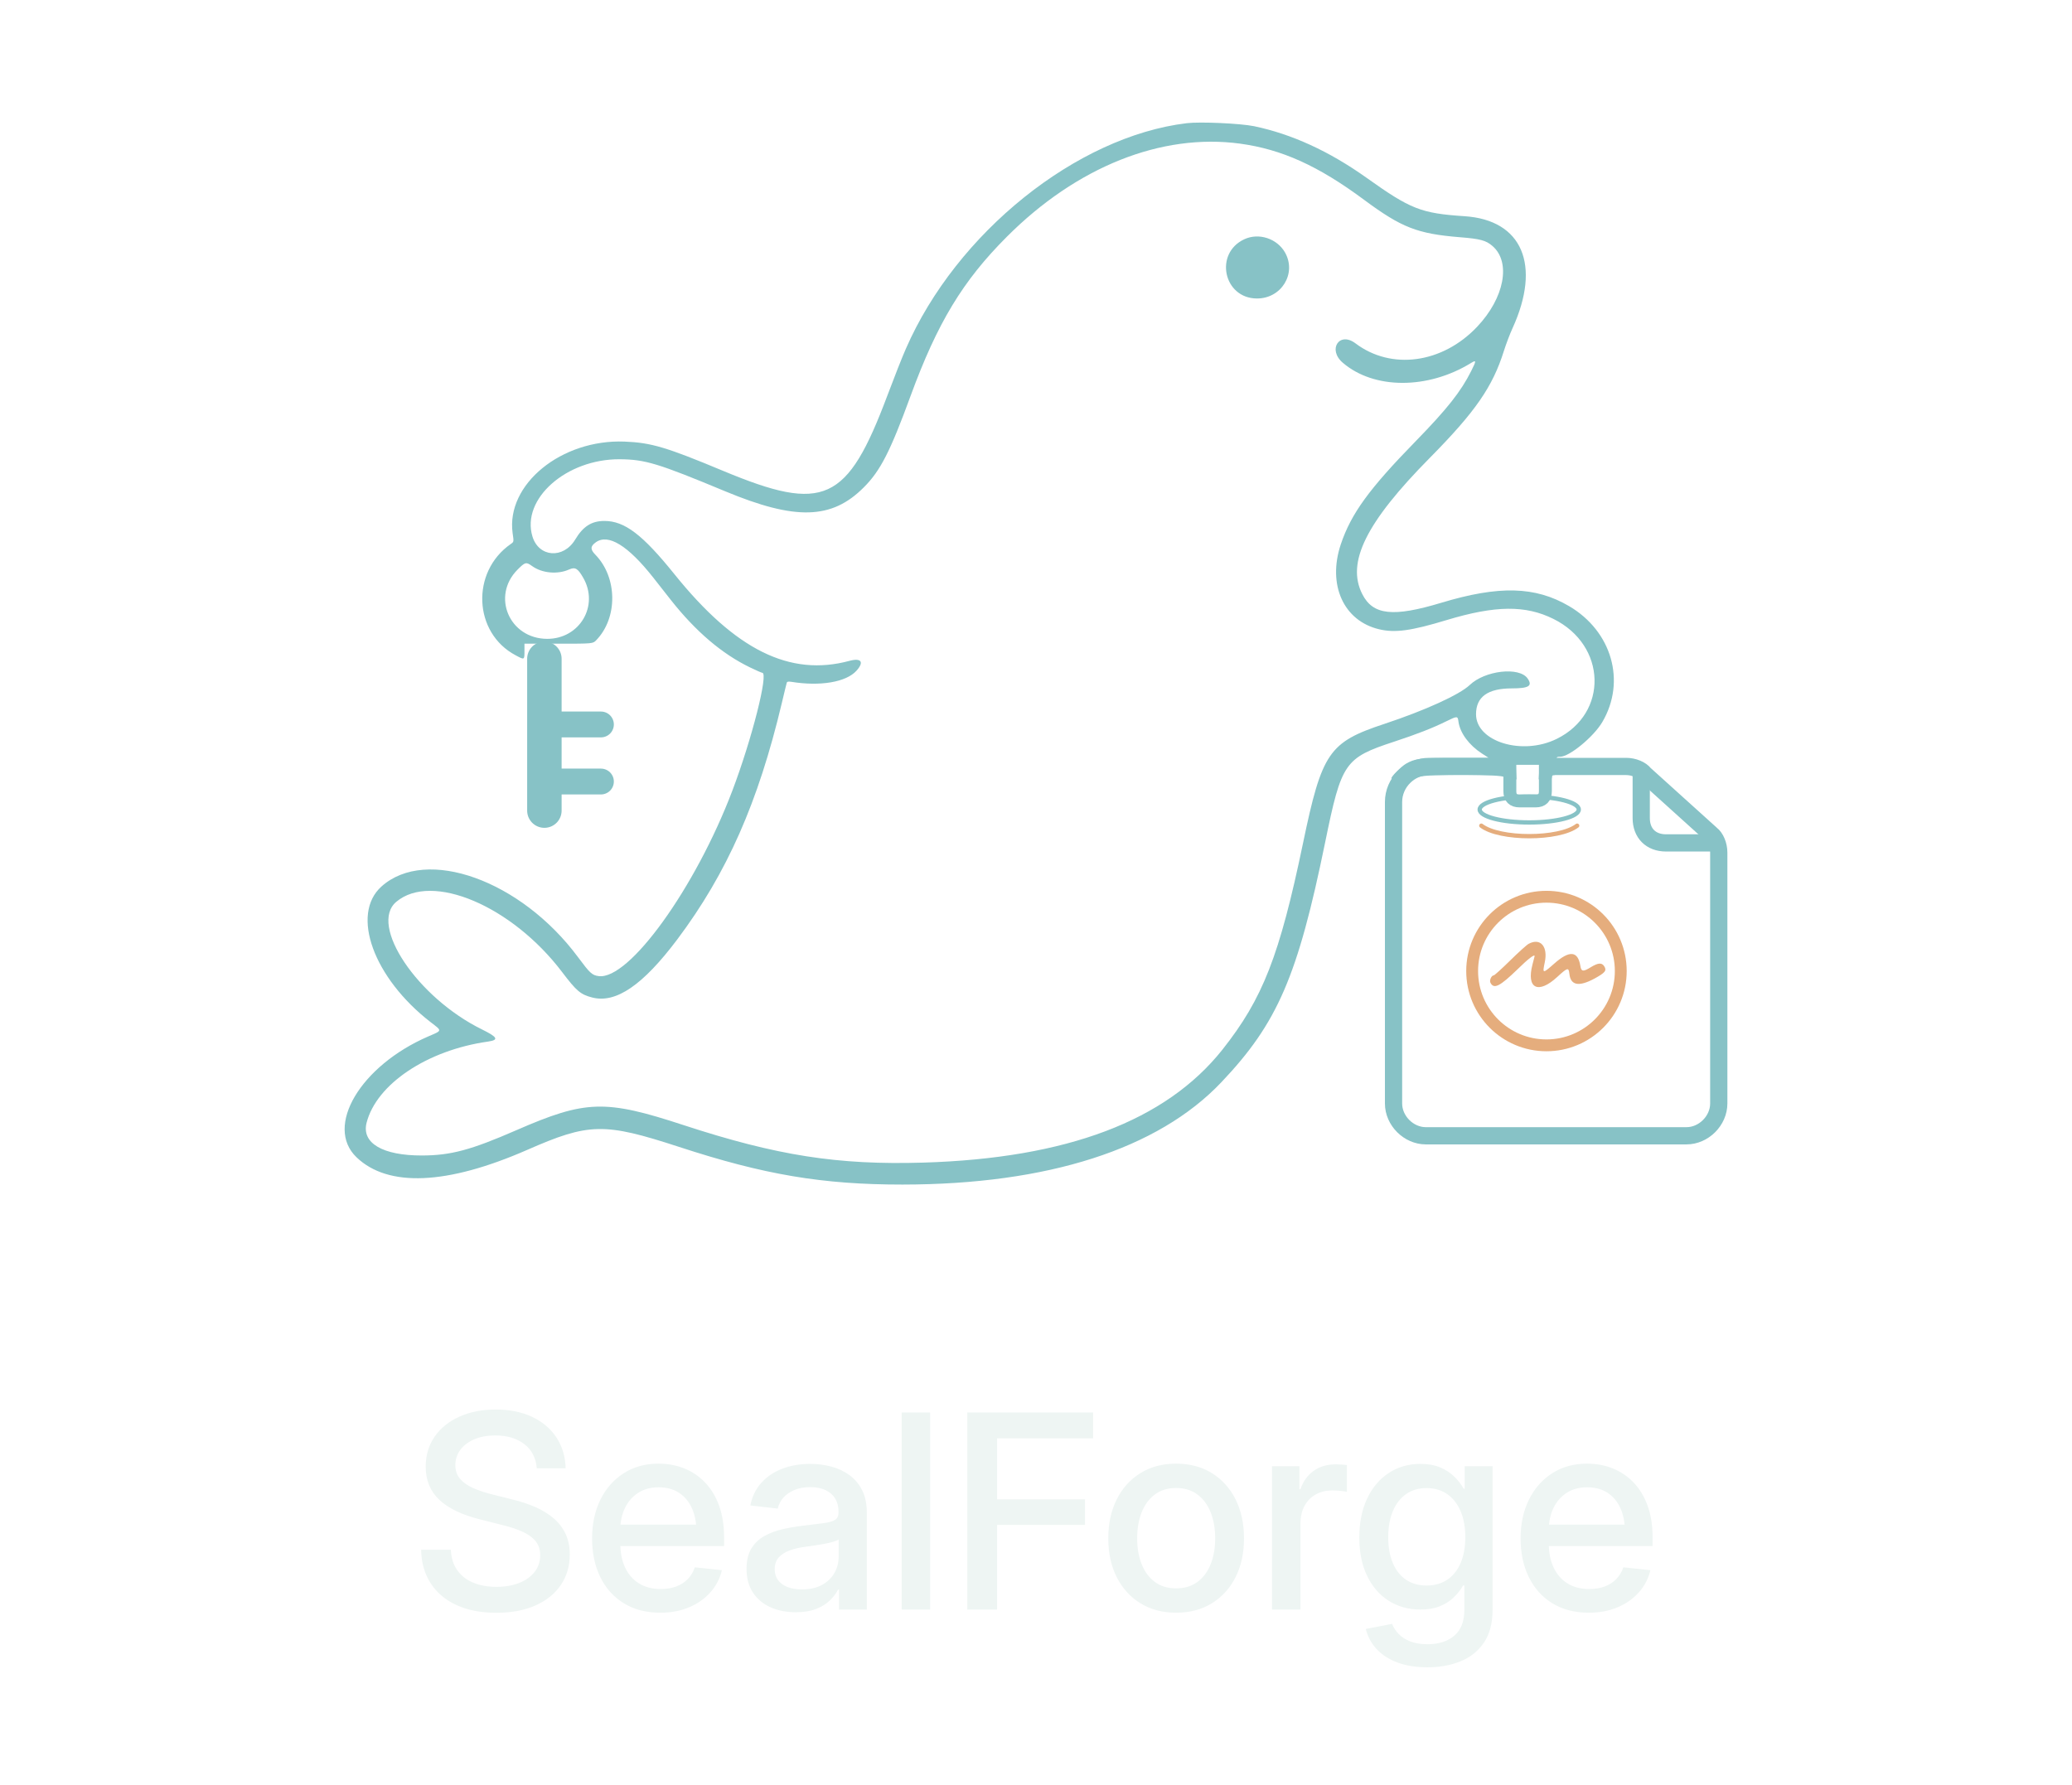
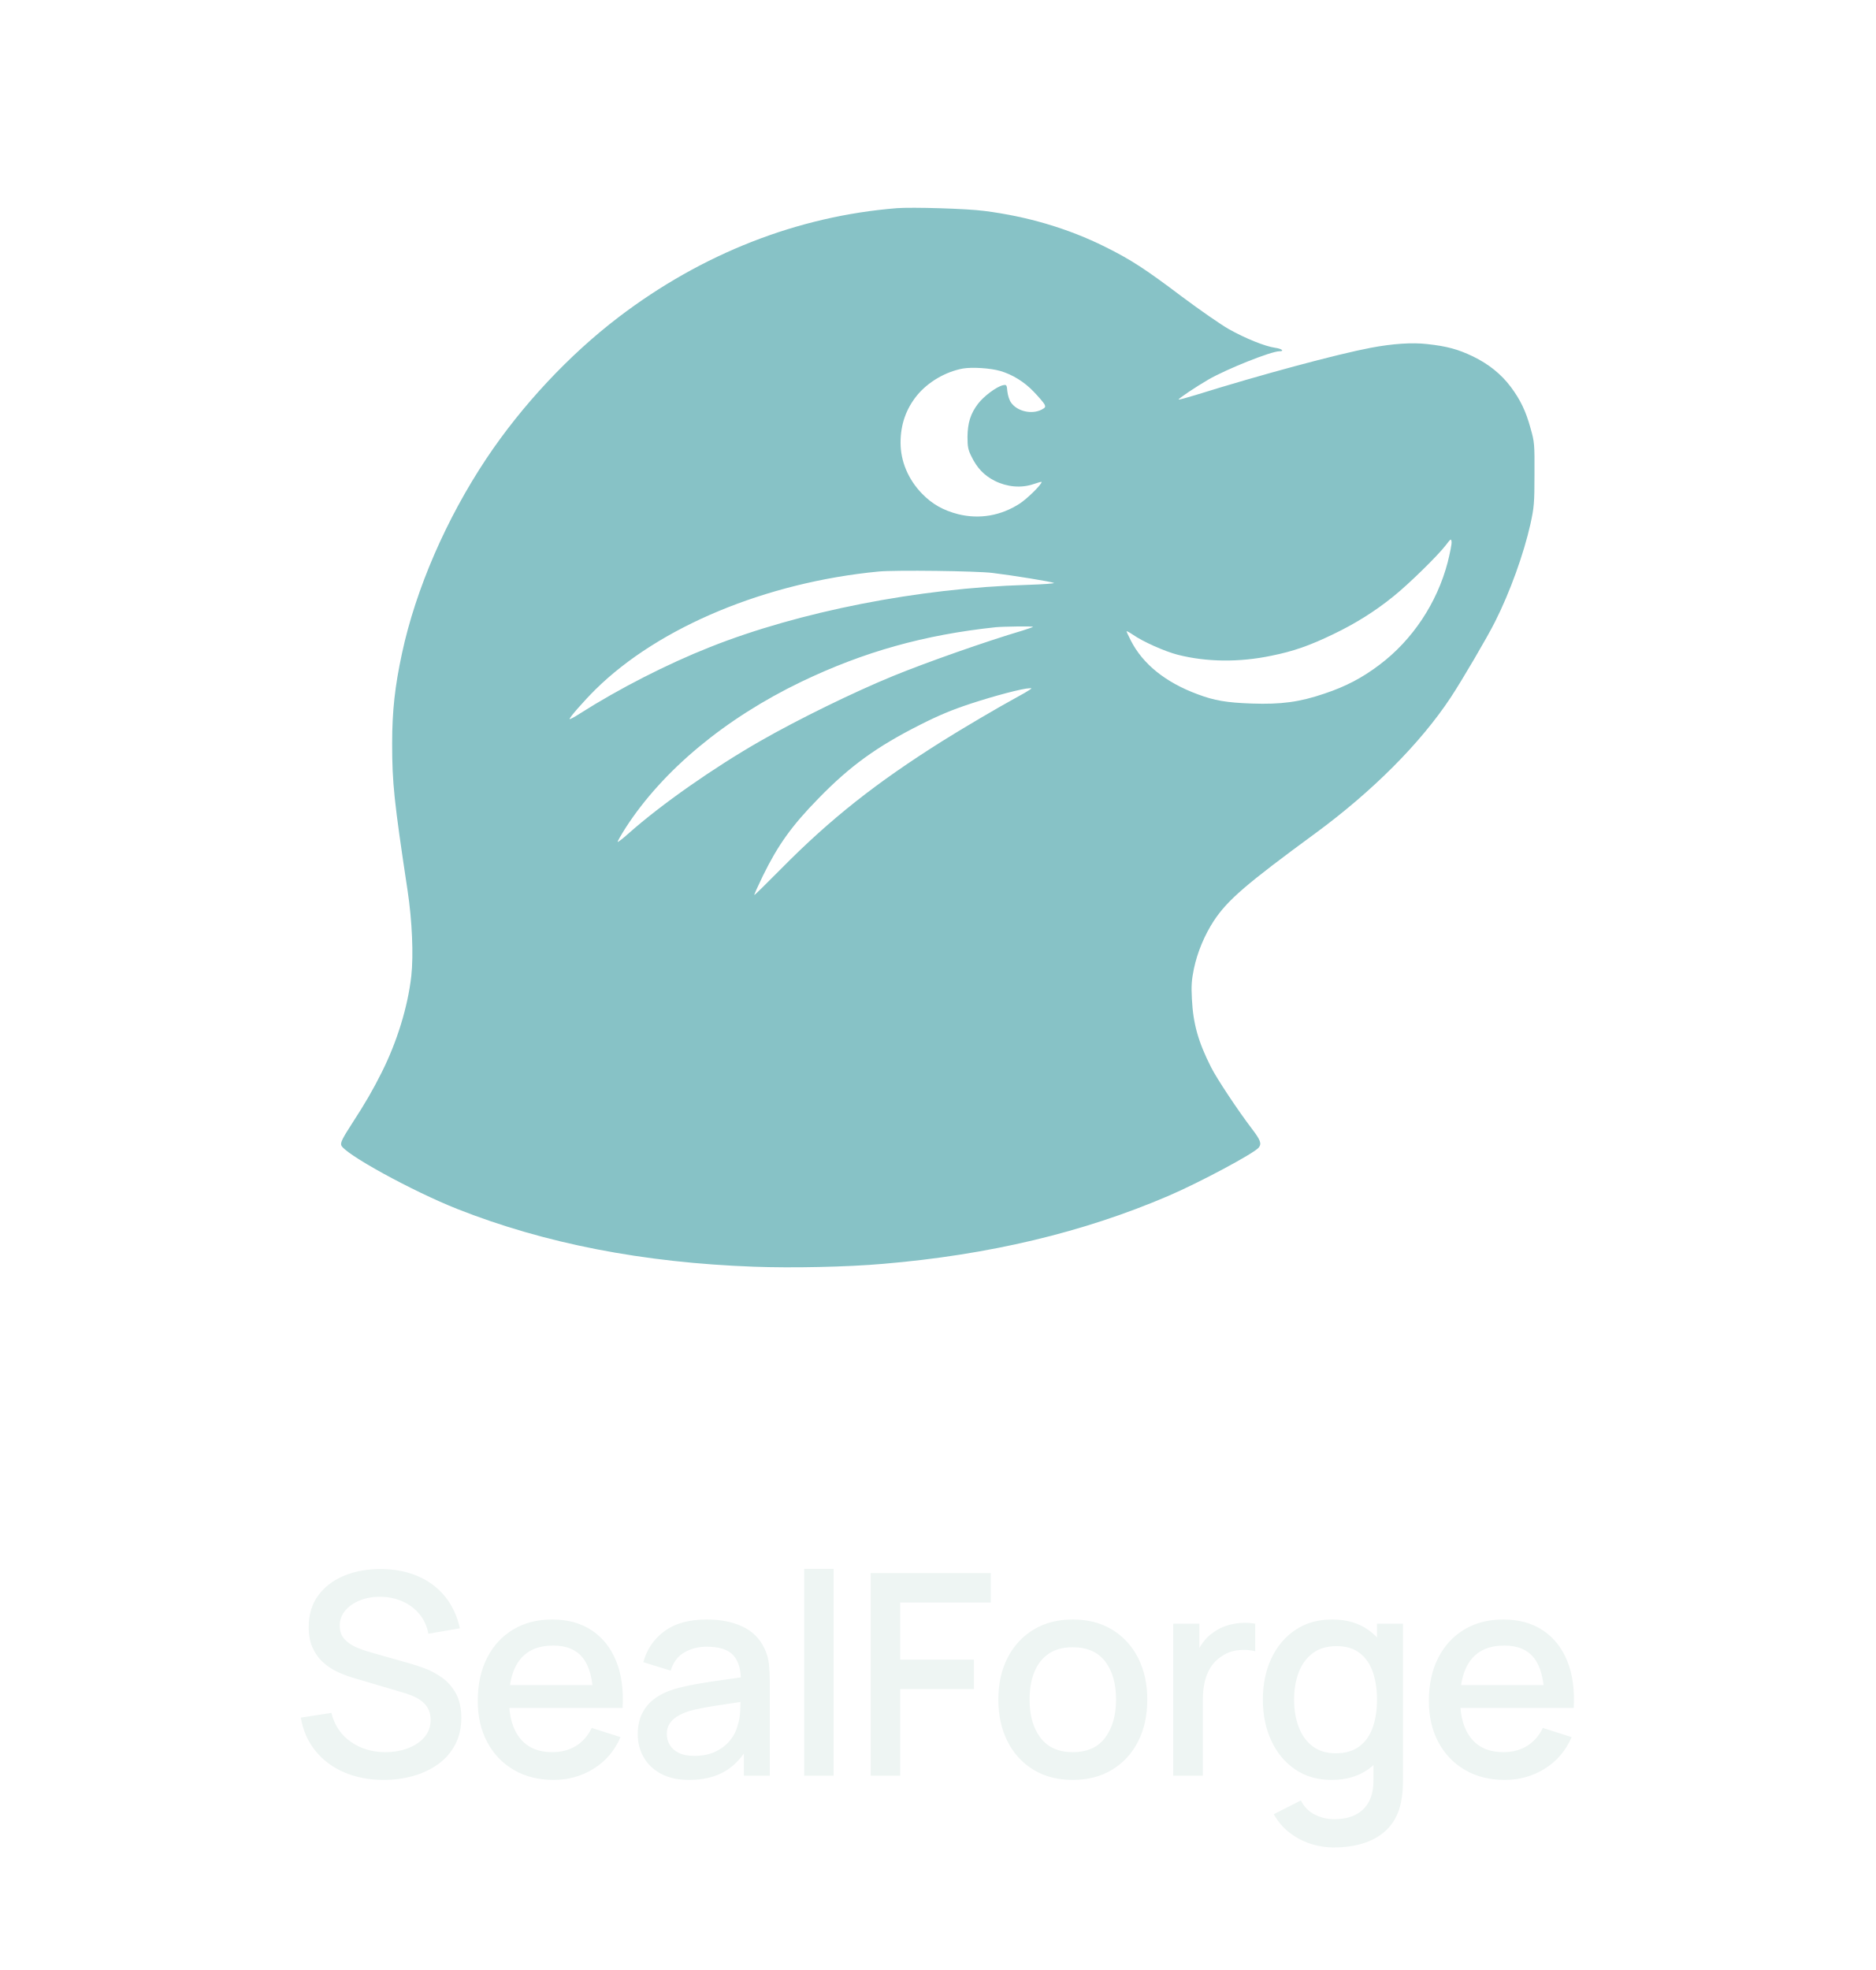
- <svg xmlns="http://www.w3.org/2000/svg" width="260" height="224" viewBox="0 0 260 224" role="img" aria-label="SealForge">
-   <g transform="translate(39.8649 12) scale(0.1351351) translate(-28 -11)">
-     <g id="paper" fill="none" stroke="#87c2c6" stroke-width="16" stroke-linecap="round" stroke-linejoin="round">
-       <path d="M1131 634H1060C1042 634 1027 649 1027 667V947C1027 963 1041 977 1057 977H1299C1315 977 1329 963 1329 947V714C1329 707 1326 700 1322 697L1260 641C1257 637 1250 634 1243 634H1172" />
-       <path d="M1257 641V682C1257 696 1266 705 1280 705H1326" />
-     </g>
-     <g id="seal-contour" fill="#87c2c6">
-       <path fill-rule="evenodd" d="M835.0 36.6C732.7 48.9 621.1 138.5 574.2 246.0C570.9 253.4 563.2 273.0 557.0 289.5C519.7 388.8 498.3 398.6 404.5 359.5C351.8 337.5 337.8 333.3 313.0 332.3C254.3 330.0 202.8 372.0 209.0 417.3C210.2 425.4 210.2 425.4 207.3 427.4C170.1 453.2 172.5 509.9 211.7 530.7C220.0 535.2 220.0 535.2 220.0 527.0V520.0H251.8C283.6 520.0 283.6 520.0 286.7 516.7C306.8 495.9 306.4 458.4 285.8 437.3C281.0 432.4 281.1 429.5 286.3 425.8C297.8 417.6 316.1 428.8 339.6 458.6C343.9 464.1 351.4 473.6 356.1 479.6C379.2 508.8 403.5 529.5 429.6 542.1C435.2 544.8 440.2 547.0 440.8 547.0C446.8 547.0 431.2 608.6 413.0 656.6C378.6 747.1 317.0 832.5 288.9 828.7C282.8 827.9 280.8 826.0 269.8 811.2C216.8 739.7 128.9 708.1 87.2 745.5C58.4 771.4 79.8 830.4 132.9 871.5C143.8 879.9 143.9 879.0 130.5 884.8C67.6 912.1 34.2 968.4 64.1 997.0C93.3 1025.0 148.0 1022.7 222.3 990.2C279.9 964.9 293.9 964.6 363.5 987.3C442.6 1013.2 496.7 1022.3 571.0 1022.3C705.7 1022.2 808.1 989.4 867.0 927.4C919.3 872.3 938.0 829.1 963.6 704.0C978.7 630.3 981.6 626.1 1027.5 611.0C1048.5 604.1 1063.4 598.3 1075.9 592.1C1086.3 587.0 1086.6 587.0 1087.3 592.5C1088.8 603.0 1097.1 614.2 1109.1 622.0L1115.3 626.0H1084.9C1051.9 626.0 1047.0 626.6 1038.5 631.5C1034.0 634.2 1025.0 643.2 1025.0 645.0C1025.0 646.8 1045.6 645.7 1050.5 643.7C1057.3 640.9 1130.0 641.2 1130.0 644.0C1130.0 645.8 1130.7 646.0 1135.6 646.0H1141.2L1140.8 639.2L1140.5 632.5H1151.5H1162.5L1162.2 639.2L1161.8 646.0H1167.9C1173.3 646.0 1174.0 645.8 1174.0 644.0C1174.0 642.7 1174.7 642.0 1176.0 642.0C1177.8 642.0 1178.0 641.3 1178.0 633.5C1178.0 625.0 1178.0 625.0 1181.7 625.0C1190.3 625.0 1212.9 606.4 1220.9 592.7C1243.1 554.9 1229.7 508.4 1190.0 485.1C1158.6 466.7 1125.0 465.8 1071.3 482.0C1026.6 495.5 1007.9 493.5 998.0 474.0C983.0 444.6 1001.4 407.4 1060.6 347.5C1103.0 304.6 1119.1 281.3 1129.5 248.0C1131.5 241.7 1135.1 232.2 1137.5 227.0C1164.3 168.3 1146.5 126.5 1093.0 123.0C1052.4 120.3 1043.0 116.6 1001.5 87.0C967.0 62.5 932.4 46.7 897.5 39.4C884.8 36.8 847.5 35.1 835.0 36.6ZM884.5 55.6C923.2 60.9 957.0 76.1 999.7 107.8C1034.5 133.6 1049.2 139.3 1088.5 142.5C1107.4 144.0 1112.8 145.4 1118.8 150.6C1136.3 165.6 1130.0 198.9 1104.6 225.7C1072.3 259.8 1025.0 266.2 991.7 241.1C976.7 229.7 965.5 246.8 979.9 259.1C1008.8 283.9 1058.7 284.0 1098.8 259.4C1104.0 256.2 1104.0 257.0 1099.1 266.8C1089.5 285.9 1076.9 301.8 1048.1 331.4C1004.2 376.3 987.6 399.2 978.0 427.8C965.5 465.3 980.6 498.8 1013.6 506.6C1028.4 510.1 1043.2 508.1 1076.5 498.0C1121.6 484.4 1149.6 484.1 1175.5 497.0C1225.0 521.5 1226.7 584.7 1178.5 608.4C1146.5 624.2 1103.6 611.0 1103.6 585.5C1103.6 569.4 1114.5 561.5 1136.8 561.5C1152.7 561.5 1156.3 559.2 1151.5 552.3C1143.8 541.2 1111.9 544.8 1097.7 558.4C1088.2 567.4 1056.4 581.9 1018.4 594.5C967.0 611.5 960.5 621.0 943.0 705.0C921.1 810.1 905.6 849.6 868.1 897.0C815.6 963.1 723.6 997.9 590.5 1001.9C510.9 1004.3 454.3 995.4 367.8 967.1C295.0 943.2 276.9 943.7 212.5 971.8C170.1 990.3 151.6 995.2 125.0 995.3C88.3 995.4 68.6 983.8 73.4 964.9C82.6 929.0 129.6 897.5 186.2 889.5C196.5 888.0 195.1 885.4 180.5 878.2C120.5 848.7 75.3 781.3 101.0 759.7C134.0 731.9 208.4 763.5 255.0 825.0C268.4 842.7 272.1 845.8 283.0 848.6C305.0 854.2 330.0 837.1 362.0 794.5C408.1 733.0 437.1 667.3 459.0 575.0C461.3 565.4 463.3 556.9 463.6 556.1C463.9 555.2 465.1 555.0 467.8 555.4C494.7 559.8 518.7 555.7 528.3 545.1C535.6 537.0 532.8 533.0 521.9 535.9C466.5 550.9 416.0 525.9 359.3 455.5C329.6 418.6 313.0 406.0 294.2 406.0C282.3 406.0 274.4 411.1 267.1 423.3C256.1 441.5 233.3 439.8 227.4 420.4C216.9 385.5 258.9 348.4 308.5 348.7C332.2 348.9 344.0 352.5 406.5 378.5C471.7 405.6 505.3 404.7 535.0 374.9C550.5 359.5 559.7 341.4 578.5 290.0C603.4 222.0 627.0 183.0 668.0 142.0C732.8 77.1 811.4 45.7 884.5 55.6ZM227.1 447.9C236.2 454.5 250.7 455.9 261.4 451.1C267.1 448.6 269.5 450.0 274.4 458.5C289.6 484.5 271.4 515.6 241.0 515.5C205.9 515.3 189.1 475.8 213.6 451.2C220.7 444.1 221.5 443.9 227.1 447.9ZM888.4 144.4C860.3 157.5 869.1 199.2 900.0 199.4C922.8 199.6 937.2 176.3 926.3 156.8C918.9 143.7 901.9 138.1 888.4 144.4Z" />
-     </g>
-     <g id="key" fill="none" stroke="#87c2c6" stroke-linecap="round" stroke-linejoin="round">
-       <path d="M238.5 534V675" stroke-width="32" />
-       <path d="M238.5 595H291M238.5 648H291" stroke-width="24" />
-     </g>
-     <g id="press" fill="none" stroke="#87c2c6" stroke-linecap="round" stroke-linejoin="round">
-       <ellipse cx="1153" cy="674" rx="46" ry="12" stroke-width="4" />
-       <path d="M1135 630V657Q1135 666 1144 666H1159Q1168 666 1168 657V630" stroke-width="12" />
-     </g>
-     <g id="ink-line" fill="none" stroke="#e5ad7d" stroke-linecap="round">
-       <path d="M1108.5 689C1125.5 702 1180.5 702 1197.5 689" stroke-width="4" />
-     </g>
-     <g id="imprint" fill="#e5ad7d">
-       <circle cx="1169" cy="824" r="69" fill="none" stroke="#e5ad7d" stroke-width="11" />
-       <path fill-rule="evenodd" d="M1152.5 798.7C1150.9 799.5 1143.1 806.5 1135.4 814.1C1127.6 821.8 1120.7 828.0 1120.1 828.0C1117.9 828.0 1115.8 832.7 1117.0 834.9C1120.2 841.1 1125.7 838.3 1142.1 822.4C1152.3 812.4 1158.1 808.0 1158.0 810.2C1158.0 810.4 1157.1 813.9 1156.0 818.0C1150.2 840.3 1161.3 845.8 1179.0 829.5C1188.7 820.6 1189.6 820.4 1190.3 826.7C1191.5 837.4 1199.1 838.8 1213.6 831.0C1223.6 825.5 1225.2 823.5 1222.6 819.5C1220.3 816.0 1216.9 816.3 1209.9 820.6C1203.1 824.8 1201.3 824.6 1200.5 819.3C1198.2 805.2 1190.4 804.5 1176.1 817.2C1165.4 826.6 1165.2 826.6 1167.4 816.0C1170.6 801.2 1163.4 792.9 1152.5 798.7Z" />
+ <svg xmlns="http://www.w3.org/2000/svg" width="280" height="294" viewBox="0 0 280 294" role="img" aria-label="SealForge">
+   <g transform="translate(30 0) scale(0.2148438)">
+     <g transform="translate(0,1024) scale(0.1,-0.1)" fill="#87c2c6" id="cove-contour">
+       <path d="M4835 8794 c-689 -55 -1354 -315 -1935 -758 -341 -260 -670 -611 -917 -981 -279 -419 -491 -907 -587 -1355 -49 -228 -68 -399 -68 -625 0 -275 13 -398 107 -1020 32 -209 42 -451 26 -595 -24 -213 -99 -457 -206 -670 -62 -123 -110 -207 -208 -358 -62 -96 -78 -127 -73 -146 14 -57 493 -320 809 -445 606 -239 1288 -372 2056 -400 266 -10 653 -2 901 20 733 62 1389 218 1981 472 217 93 594 295 627 335 22 28 13 52 -47 131 -95 124 -247 353 -284 428 -89 176 -124 300 -133 473 -5 93 -2 133 14 211 24 114 73 232 138 332 96 145 221 253 709 611 394 290 726 622 937 941 78 118 254 418 308 526 104 206 199 470 246 679 25 115 28 143 28 345 1 211 0 224 -27 319 -33 121 -71 199 -138 289 -67 89 -153 158 -264 212 -103 49 -179 70 -317 85 -103 12 -239 3 -392 -26 -232 -44 -758 -185 -1216 -328 -63 -19 -116 -34 -118 -31 -5 4 121 89 206 138 126 73 436 197 494 197 38 0 16 18 -29 24 -71 10 -207 65 -323 130 -56 32 -203 134 -326 226 -253 191 -356 258 -534 346 -253 126 -538 211 -840 249 -119 16 -499 27 -605 19z m718 -1131 c83 -24 168 -76 233 -145 33 -34 66 -73 73 -85 10 -20 8 -24 -20 -39 -68 -34 -168 -12 -211 49 -12 16 -23 51 -26 78 -4 47 -6 48 -31 43 -44 -10 -133 -76 -173 -129 -52 -68 -72 -133 -73 -230 0 -67 4 -89 27 -135 40 -82 88 -132 162 -170 86 -43 183 -52 269 -23 31 11 57 18 57 15 0 -18 -100 -116 -152 -150 -131 -85 -280 -110 -427 -74 -105 27 -181 70 -252 143 -96 99 -149 225 -149 354 0 126 38 234 114 328 77 94 199 165 319 187 65 11 192 3 260 -17z m3108 -1329 c-74 -283 -245 -540 -474 -712 -120 -91 -235 -151 -382 -200 -173 -59 -301 -76 -505 -69 -175 6 -261 21 -375 64 -225 83 -383 211 -466 375 -16 31 -29 60 -29 63 0 3 21 -8 46 -25 69 -48 220 -115 309 -138 200 -51 426 -54 651 -7 154 31 265 70 431 150 154 74 290 159 418 263 105 84 310 285 363 355 35 46 37 47 40 23 2 -14 -11 -78 -27 -142z m-3161 -74 c141 -17 404 -60 425 -69 11 -4 -69 -10 -190 -14 -748 -22 -1581 -186 -2199 -432 -298 -118 -631 -288 -906 -463 -35 -23 -66 -39 -69 -37 -6 6 100 127 181 207 441 434 1185 743 1966 818 114 11 684 4 792 -10z m280 -374 c0 -2 -33 -14 -72 -26 -254 -75 -668 -221 -898 -315 -278 -114 -658 -300 -922 -451 -327 -187 -691 -442 -916 -642 -40 -36 -75 -63 -77 -60 -3 2 23 47 56 99 258 399 691 759 1221 1014 434 208 852 325 1348 378 50 5 260 8 260 3z m-25 -439 c-11 -8 -51 -31 -90 -52 -127 -69 -378 -217 -515 -303 -461 -290 -777 -540 -1119 -886 -101 -102 -185 -185 -187 -183 -2 2 25 62 60 134 104 212 199 346 386 537 219 225 404 359 705 511 132 67 227 106 355 148 161 53 357 105 405 106 19 1 19 1 0 -12z" fill-rule="evenodd" />
    </g>
  </g>
-   <path fill="#eef5f3" d="M62.282 202.403Q59.408 202.403 57.308 201.447Q55.209 200.491 54.053 198.718Q52.897 196.945 52.841 194.491H56.575Q56.633 195.991 57.359 197.033Q58.085 198.075 59.356 198.612Q60.628 199.148 62.282 199.148Q63.914 199.148 65.149 198.658Q66.385 198.168 67.085 197.272Q67.786 196.375 67.786 195.179Q67.786 194.169 67.25 193.47Q66.713 192.771 65.666 192.274Q64.618 191.776 63.067 191.398L60.27 190.69Q56.836 189.834 55.128 188.229Q53.419 186.624 53.419 184.071Q53.419 181.909 54.54 180.296Q55.662 178.683 57.649 177.789Q59.635 176.895 62.214 176.895Q64.825 176.895 66.772 177.815Q68.719 178.735 69.817 180.393Q70.915 182.051 70.979 184.269H67.358Q67.201 182.324 65.793 181.234Q64.385 180.145 62.146 180.145Q60.66 180.145 59.531 180.624Q58.401 181.103 57.77 181.946Q57.139 182.788 57.139 183.879Q57.139 184.895 57.724 185.585Q58.31 186.274 59.349 186.74Q60.388 187.207 61.752 187.545L64.293 188.182Q65.857 188.557 67.171 189.133Q68.486 189.708 69.455 190.532Q70.425 191.356 70.96 192.48Q71.496 193.605 71.496 195.085Q71.496 197.253 70.381 198.905Q69.266 200.557 67.2 201.48Q65.134 202.403 62.282 202.403ZM82.869 202.393Q80.207 202.393 78.285 201.213Q76.363 200.032 75.33 197.931Q74.297 195.83 74.297 193.079Q74.297 190.322 75.343 188.206Q76.39 186.089 78.269 184.888Q80.148 183.687 82.625 183.687Q84.366 183.687 85.863 184.286Q87.359 184.885 88.482 186.06Q89.605 187.235 90.232 188.955Q90.858 190.676 90.858 192.919V194.028H76.076V191.34H89.001L87.385 192.191Q87.385 190.525 86.824 189.279Q86.263 188.033 85.205 187.343Q84.148 186.654 82.648 186.654Q81.158 186.654 80.079 187.349Q79.001 188.045 78.418 189.255Q77.836 190.465 77.836 192.015V193.677Q77.836 195.446 78.448 196.739Q79.061 198.032 80.202 198.728Q81.343 199.424 82.912 199.424Q84.005 199.424 84.864 199.098Q85.724 198.772 86.315 198.159Q86.907 197.546 87.189 196.697L90.585 197.057Q90.208 198.641 89.136 199.842Q88.064 201.043 86.46 201.718Q84.855 202.393 82.869 202.393ZM99.848 202.334Q98.094 202.334 96.699 201.716Q95.304 201.098 94.491 199.881Q93.678 198.664 93.678 196.883Q93.678 195.344 94.269 194.361Q94.86 193.379 95.861 192.804Q96.862 192.228 98.12 191.933Q99.379 191.638 100.705 191.484Q102.353 191.28 103.342 191.154Q104.331 191.028 104.776 190.748Q105.221 190.469 105.221 189.827V189.704Q105.221 188.765 104.81 188.08Q104.399 187.395 103.607 187.015Q102.814 186.635 101.669 186.635Q100.518 186.635 99.657 187.005Q98.796 187.374 98.274 187.984Q97.752 188.593 97.597 189.326L94.154 188.934Q94.488 187.259 95.528 186.099Q96.567 184.939 98.149 184.328Q99.73 183.717 101.673 183.717Q103.068 183.717 104.348 184.065Q105.627 184.414 106.623 185.15Q107.619 185.886 108.195 187.049Q108.772 188.211 108.772 189.846V202.0H105.284V199.49H105.164Q104.802 200.202 104.13 200.856Q103.458 201.51 102.408 201.922Q101.358 202.334 99.848 202.334ZM100.605 199.471Q102.129 199.471 103.159 198.899Q104.189 198.327 104.711 197.395Q105.233 196.463 105.233 195.384V193.186Q105.045 193.349 104.569 193.489Q104.093 193.629 103.456 193.749Q102.819 193.868 102.146 193.967Q101.474 194.066 100.898 194.143Q99.913 194.273 99.07 194.584Q98.228 194.894 97.72 195.456Q97.212 196.017 97.212 196.941Q97.212 197.749 97.639 198.314Q98.066 198.88 98.829 199.176Q99.592 199.471 100.605 199.471ZM116.716 177.264V202.0H113.144V177.264ZM121.378 202.0V177.264H137.165V180.508H125.116V188.161H136.148V191.371H125.116V202.0ZM147.581 202.393Q145.032 202.393 143.115 201.216Q141.198 200.039 140.134 197.937Q139.07 195.834 139.07 193.067Q139.07 190.274 140.134 188.162Q141.198 186.05 143.115 184.868Q145.032 183.687 147.581 183.687Q150.146 183.687 152.06 184.868Q153.974 186.05 155.038 188.162Q156.101 190.274 156.101 193.067Q156.101 195.834 155.038 197.937Q153.974 200.039 152.06 201.216Q150.146 202.393 147.581 202.393ZM147.581 199.338Q149.17 199.338 150.263 198.528Q151.356 197.718 151.92 196.297Q152.484 194.877 152.484 193.064Q152.484 191.228 151.92 189.804Q151.356 188.381 150.263 187.561Q149.17 186.742 147.581 186.742Q146.006 186.742 144.914 187.557Q143.821 188.373 143.258 189.798Q142.694 191.222 142.694 193.064Q142.694 194.884 143.258 196.301Q143.821 197.718 144.91 198.528Q145.999 199.338 147.581 199.338ZM159.615 202.0V184.011H163.055V186.91H163.177Q163.672 185.44 164.819 184.608Q165.966 183.775 167.619 183.775Q167.996 183.775 168.384 183.801Q168.771 183.828 169.015 183.86V187.226Q168.817 187.177 168.278 187.112Q167.738 187.048 167.137 187.048Q166.033 187.048 165.131 187.537Q164.23 188.025 163.709 188.959Q163.187 189.892 163.187 191.236V202.0ZM179.125 209.246Q176.979 209.246 175.371 208.648Q173.762 208.051 172.752 206.966Q171.742 205.882 171.383 204.431L174.678 203.794Q174.957 204.5 175.525 205.08Q176.093 205.661 176.984 206.004Q177.876 206.348 179.122 206.348Q181.245 206.348 182.497 205.27Q183.75 204.191 183.75 202.059V198.971H183.599Q183.122 199.803 182.401 200.491Q181.681 201.18 180.656 201.588Q179.63 201.997 178.232 201.997Q175.998 201.997 174.265 200.901Q172.532 199.804 171.551 197.775Q170.571 195.746 170.571 192.953Q170.571 190.145 171.552 188.07Q172.532 185.995 174.268 184.856Q176.003 183.717 178.247 183.717Q179.647 183.717 180.685 184.146Q181.723 184.574 182.461 185.288Q183.2 186.001 183.668 186.838H183.791V184.011H187.294V201.994Q187.294 204.547 186.206 206.148Q185.118 207.75 183.264 208.498Q181.41 209.246 179.125 209.246ZM179.004 198.984Q180.528 198.984 181.618 198.245Q182.709 197.506 183.29 196.141Q183.871 194.776 183.871 192.916Q183.871 191.064 183.293 189.679Q182.715 188.295 181.624 187.525Q180.534 186.754 179.004 186.754Q177.512 186.754 176.433 187.513Q175.355 188.271 174.777 189.651Q174.199 191.03 174.199 192.916Q174.199 194.811 174.78 196.171Q175.361 197.532 176.439 198.258Q177.518 198.984 179.004 198.984ZM199.381 202.393Q196.718 202.393 194.797 201.213Q192.875 200.032 191.842 197.931Q190.808 195.83 190.808 193.079Q190.808 190.322 191.855 188.206Q192.902 186.089 194.78 184.888Q196.659 183.687 199.137 183.687Q200.878 183.687 202.375 184.286Q203.871 184.885 204.994 186.06Q206.117 187.235 206.743 188.955Q207.37 190.676 207.37 192.919V194.028H192.588V191.34H205.513L203.897 192.191Q203.897 190.525 203.336 189.279Q202.774 188.033 201.717 187.343Q200.66 186.654 199.16 186.654Q197.67 186.654 196.591 187.349Q195.512 188.045 194.93 189.255Q194.347 190.465 194.347 192.015V193.677Q194.347 195.446 194.96 196.739Q195.572 198.032 196.713 198.728Q197.854 199.424 199.424 199.424Q200.517 199.424 201.376 199.098Q202.236 198.772 202.827 198.159Q203.418 197.546 203.701 196.697L207.097 197.057Q206.719 198.641 205.647 199.842Q204.575 201.043 202.971 201.718Q201.367 202.393 199.381 202.393Z" />
+   <path fill="#eef5f3" d="M57.26 265.63Q53.998 265.63 51.384 264.506Q48.769 263.383 47.079 261.297Q45.388 259.211 44.898 256.334L49.462 255.634Q50.155 258.406 52.36 259.946Q54.565 261.486 57.512 261.486Q59.332 261.486 60.872 260.912Q62.412 260.338 63.343 259.256Q64.274 258.175 64.274 256.656Q64.274 255.837 63.994 255.207Q63.714 254.577 63.214 254.112Q62.713 253.646 62.013 253.296Q61.313 252.946 60.48 252.694L52.724 250.398Q51.59 250.069 50.418 249.53Q49.245 248.991 48.265 248.123Q47.285 247.255 46.68 245.96Q46.074 244.665 46.074 242.824Q46.074 240.024 47.513 238.082Q48.951 236.139 51.401 235.141Q53.851 234.144 56.896 234.158Q59.969 234.186 62.391 235.236Q64.813 236.286 66.42 238.256Q68.026 240.227 68.642 243.006L63.938 243.818Q63.616 242.103 62.594 240.875Q61.572 239.646 60.074 238.988Q58.576 238.33 56.84 238.302Q55.153 238.274 53.764 238.82Q52.374 239.366 51.541 240.346Q50.708 241.326 50.708 242.614Q50.708 243.874 51.44 244.647Q52.171 245.421 53.256 245.872Q54.341 246.324 55.412 246.618L60.998 248.2Q62.048 248.487 63.385 248.98Q64.722 249.474 65.972 250.363Q67.221 251.252 68.037 252.704Q68.852 254.157 68.852 256.376Q68.852 258.651 67.928 260.387Q67.004 262.123 65.394 263.285Q63.784 264.447 61.691 265.039Q59.598 265.63 57.26 265.63ZM82.635 265.63Q79.24 265.63 76.696 264.146Q74.151 262.662 72.73 260.009Q71.309 257.356 71.309 253.856Q71.309 250.139 72.706 247.409Q74.102 244.679 76.598 243.185Q79.093 241.69 82.411 241.69Q85.876 241.69 88.312 243.3Q90.748 244.91 91.956 247.871Q93.163 250.832 92.925 254.892H88.529V253.296Q88.487 249.355 87.027 247.469Q85.568 245.582 82.579 245.582Q79.289 245.582 77.63 247.658Q75.971 249.733 75.971 253.66Q75.971 257.391 77.63 259.438Q79.289 261.486 82.411 261.486Q84.469 261.486 85.974 260.555Q87.479 259.624 88.319 257.874L92.617 259.246Q91.301 262.284 88.613 263.957Q85.925 265.63 82.635 265.63ZM74.543 254.892V251.476H90.727V254.892ZM102.844 265.63Q100.338 265.63 98.63 264.699Q96.922 263.768 96.054 262.221Q95.186 260.674 95.186 258.826Q95.186 257.111 95.798 255.806Q96.411 254.5 97.601 253.583Q98.791 252.666 100.548 252.106Q102.046 251.665 103.96 251.325Q105.875 250.986 107.982 250.699Q110.089 250.412 112.168 250.104L110.586 251Q110.621 248.319 109.455 247.035Q108.29 245.75 105.462 245.75Q103.67 245.75 102.183 246.58Q100.695 247.409 100.1 249.32L96.012 248.06Q96.838 245.134 99.201 243.412Q101.563 241.69 105.49 241.69Q108.542 241.69 110.796 242.733Q113.05 243.776 114.1 246.016Q114.646 247.136 114.772 248.375Q114.898 249.614 114.898 251.028V265.0H111.02V259.82L111.776 260.478Q110.369 263.082 108.192 264.356Q106.015 265.63 102.844 265.63ZM103.628 262.046Q105.497 262.046 106.844 261.381Q108.192 260.716 109.007 259.683Q109.823 258.651 110.082 257.552Q110.432 256.544 110.481 255.277Q110.53 254.01 110.53 253.268L111.958 253.786Q109.893 254.101 108.188 254.35Q106.484 254.598 105.112 254.847Q103.74 255.095 102.662 255.424Q101.759 255.732 101.052 256.173Q100.345 256.614 99.936 257.251Q99.526 257.888 99.526 258.784Q99.526 259.666 99.967 260.408Q100.408 261.15 101.315 261.598Q102.221 262.046 103.628 262.046ZM120.029 265.0V234.13H124.425V265.0ZM129.962 265.0V234.76H147.882V239.156H134.358V247.682H145.362V252.078H134.358V265.0ZM160.111 265.63Q156.709 265.63 154.217 264.097Q151.725 262.564 150.367 259.862Q149.009 257.16 149.009 253.646Q149.009 250.09 150.395 247.395Q151.781 244.7 154.277 243.195Q156.772 241.69 160.111 241.69Q163.52 241.69 166.019 243.22Q168.518 244.749 169.88 247.444Q171.241 250.139 171.241 253.646Q171.241 257.195 169.869 259.893Q168.497 262.592 165.995 264.111Q163.492 265.63 160.111 265.63ZM160.111 261.486Q163.373 261.486 164.976 259.298Q166.579 257.111 166.579 253.646Q166.579 250.083 164.958 247.959Q163.338 245.834 160.111 245.834Q157.906 245.834 156.482 246.828Q155.057 247.822 154.364 249.579Q153.671 251.336 153.671 253.646Q153.671 257.216 155.306 259.351Q156.94 261.486 160.111 261.486ZM175.112 265.0V242.32H179.018V247.822L178.472 247.108Q178.885 246.016 179.557 245.106Q180.229 244.196 181.118 243.608Q181.972 242.971 183.04 242.625Q184.107 242.278 185.22 242.205Q186.333 242.131 187.348 242.32V246.436Q186.249 246.135 184.891 246.265Q183.533 246.394 182.406 247.136Q181.335 247.815 180.709 248.809Q180.082 249.803 179.809 251.011Q179.536 252.218 179.536 253.548V265.0ZM199.101 275.71Q197.267 275.71 195.552 275.143Q193.837 274.576 192.434 273.473Q191.03 272.371 190.113 270.754L194.159 268.696Q194.901 270.145 196.266 270.82Q197.631 271.496 199.129 271.496Q200.998 271.496 202.324 270.827Q203.651 270.159 204.337 268.839Q205.023 267.52 204.995 265.56V259.232H205.527V242.32H209.405V265.616Q209.405 266.519 209.342 267.338Q209.279 268.157 209.111 268.962Q208.635 271.265 207.274 272.756Q205.912 274.247 203.826 274.979Q201.74 275.71 199.101 275.71ZM198.751 265.63Q195.594 265.63 193.295 264.052Q190.995 262.473 189.742 259.761Q188.489 257.048 188.489 253.646Q188.489 250.223 189.749 247.521Q191.009 244.819 193.33 243.254Q195.65 241.69 198.835 241.69Q202.048 241.69 204.243 243.255Q206.437 244.819 207.564 247.525Q208.691 250.23 208.691 253.646Q208.691 257.041 207.561 259.754Q206.43 262.466 204.218 264.048Q202.006 265.63 198.751 265.63ZM199.367 261.654Q201.53 261.654 202.892 260.632Q204.253 259.61 204.89 257.8Q205.527 255.991 205.527 253.646Q205.527 251.287 204.886 249.485Q204.246 247.682 202.913 246.674Q201.579 245.666 199.507 245.666Q197.33 245.666 195.92 246.734Q194.509 247.801 193.83 249.611Q193.151 251.42 193.151 253.646Q193.151 255.893 193.83 257.709Q194.509 259.526 195.885 260.59Q197.26 261.654 199.367 261.654ZM224.595 265.63Q221.2 265.63 218.656 264.146Q216.111 262.662 214.69 260.009Q213.269 257.356 213.269 253.856Q213.269 250.139 214.666 247.409Q216.062 244.679 218.558 243.185Q221.053 241.69 224.371 241.69Q227.836 241.69 230.272 243.3Q232.708 244.91 233.916 247.871Q235.123 250.832 234.885 254.892H230.489V253.296Q230.447 249.355 228.987 247.469Q227.528 245.582 224.539 245.582Q221.249 245.582 219.59 247.658Q217.931 249.733 217.931 253.66Q217.931 257.391 219.59 259.438Q221.249 261.486 224.371 261.486Q226.429 261.486 227.934 260.555Q229.439 259.624 230.279 257.874L234.577 259.246Q233.261 262.284 230.573 263.957Q227.885 265.63 224.595 265.63ZM216.503 254.892V251.476H232.687V254.892Z" />
</svg>
